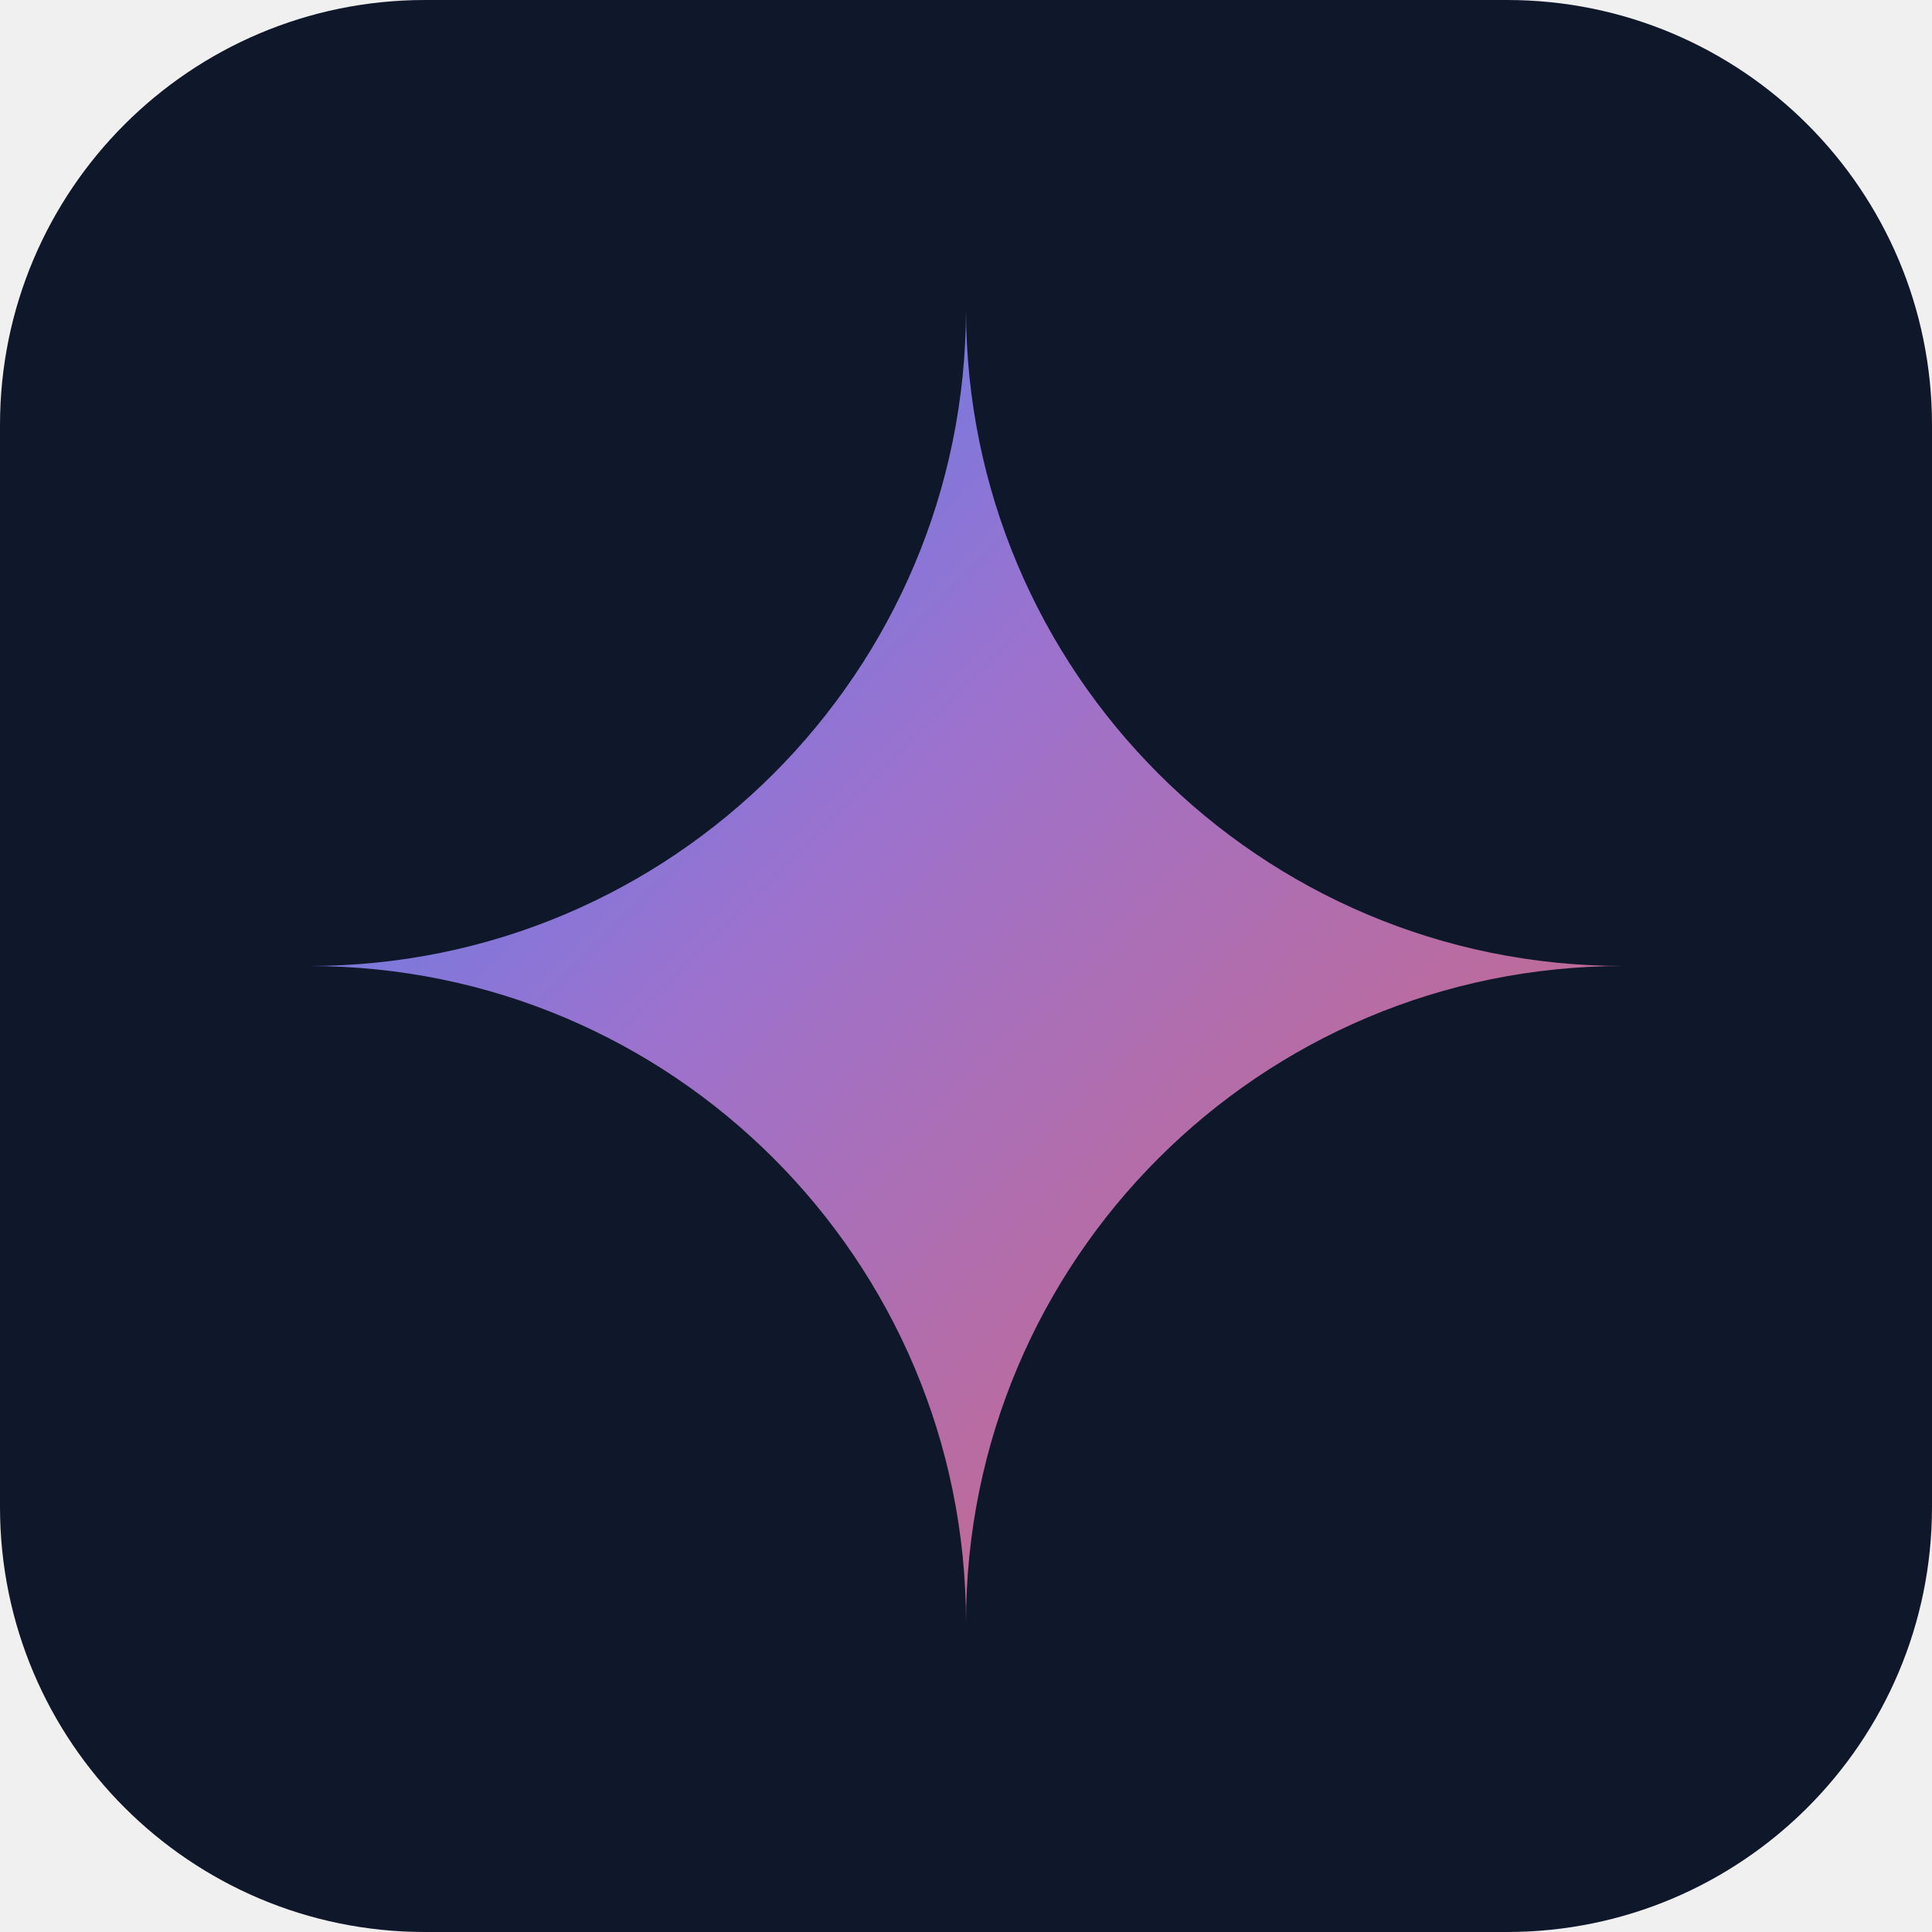
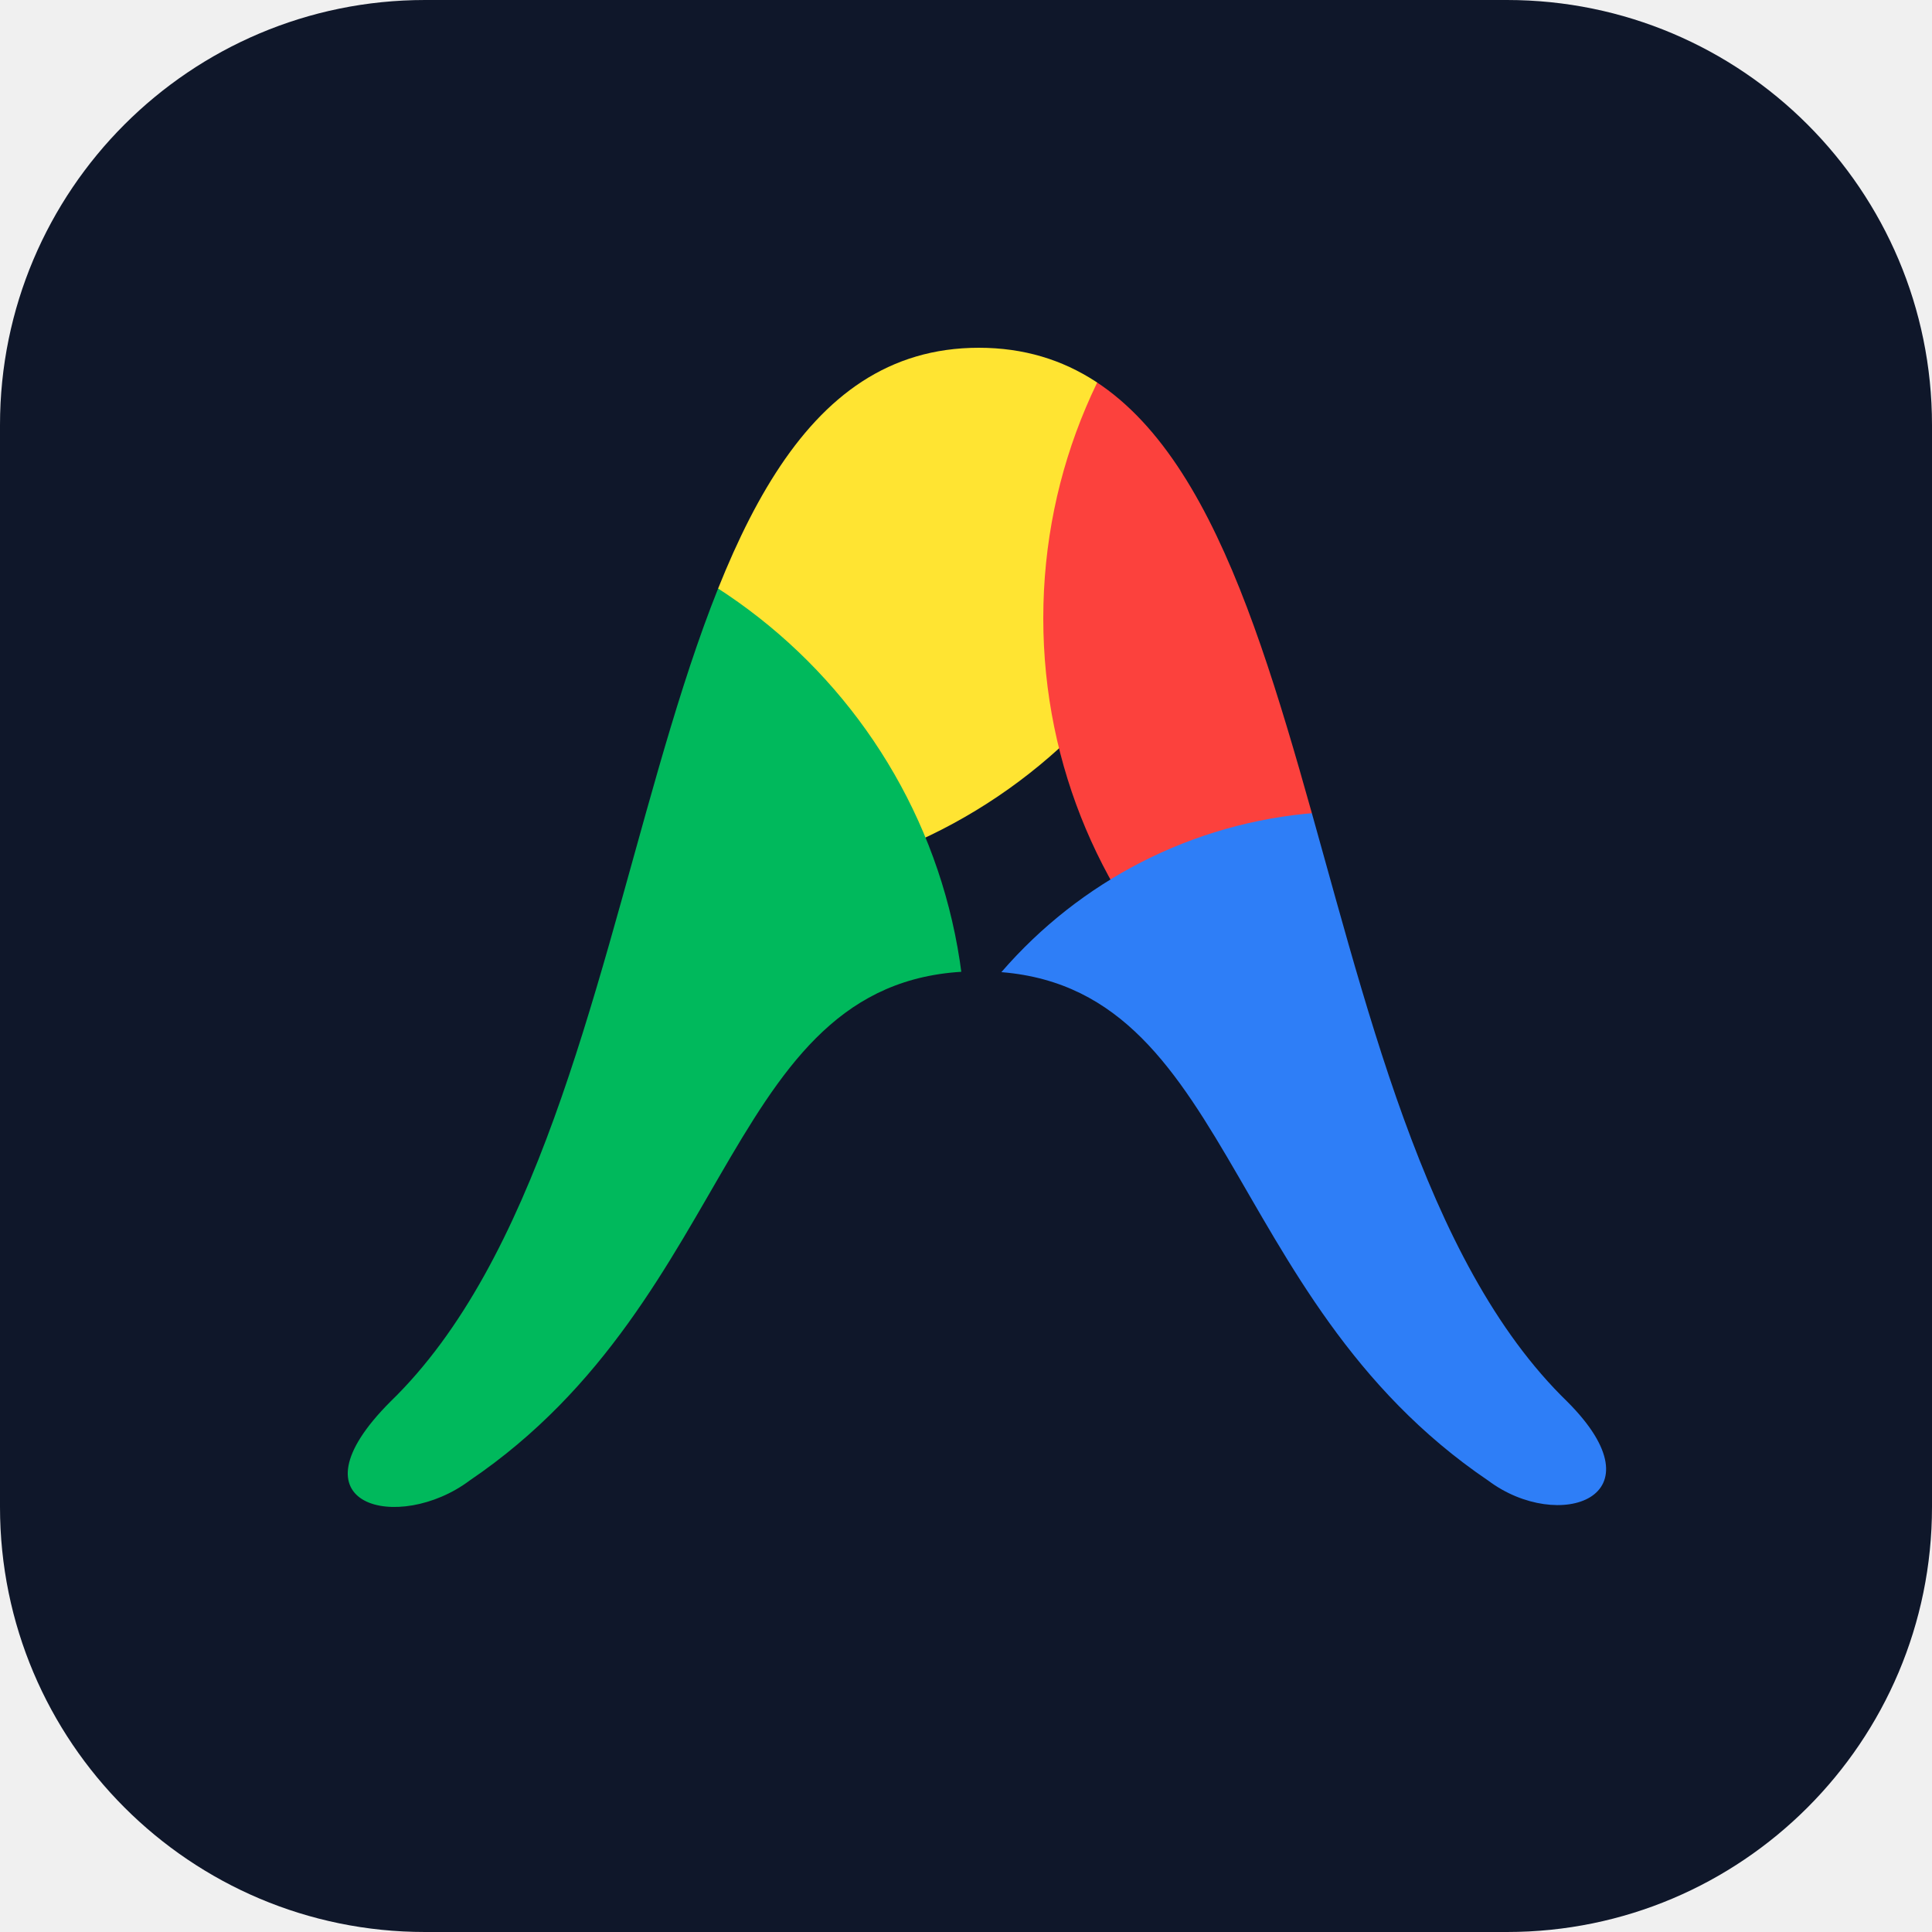
<svg xmlns="http://www.w3.org/2000/svg" viewBox="0 0 100 100" fill="none">
  <rect width="100" height="100" rx="22" fill="#0F172A" />
-   <defs>
-     <linearGradient id="gemini_spark" x1="0%" y1="0%" x2="100%" y2="100%">
-       <stop offset="0%" stop-color="#4285F4" />
-       <stop offset="40%" stop-color="#9B72CF" />
-       <stop offset="100%" stop-color="#D96570" />
-     </linearGradient>
-   </defs>
-   <path d="M50 16C50 34.78 34.78 50 16 50C34.78 50 50 65.22 50 84C50 65.22 65.22 50 84 50C65.22 50 50 34.78 50 16Z" fill="url(#gemini_spark)" />
+   <g transform="translate(18, 18) scale(2.0)">
+     <mask id="agy_mask" style="mask-type:alpha" maskUnits="userSpaceOnUse" x="0" y="0" width="33" height="30">
+       <path d="M29.515 29.318C31.333 30.682 34.06 29.773 31.56 27.273C24.06 20 25.651 0 16.333 0C7.015 0 8.605 20 1.105 27.273C-1.622 30 1.333 30.682 3.151 29.318C10.196 24.546 9.742 16.136 16.333 16.136C22.924 16.136 22.469 24.546 29.515 29.318Z" fill="white" />
+     </mask>
+     <g mask="url(#agy_mask)">
+       <circle cx="9" cy="0" r="14" fill="#FFE432" />
+       <circle cx="32" cy="7" r="14" fill="#FC413D" />
+       <circle cx="2" cy="18" r="14" fill="#00B95C" />
+       <circle cx="26" cy="24" r="12" fill="#2E7EF7" />
+     </g>
+   </g>
</svg>
